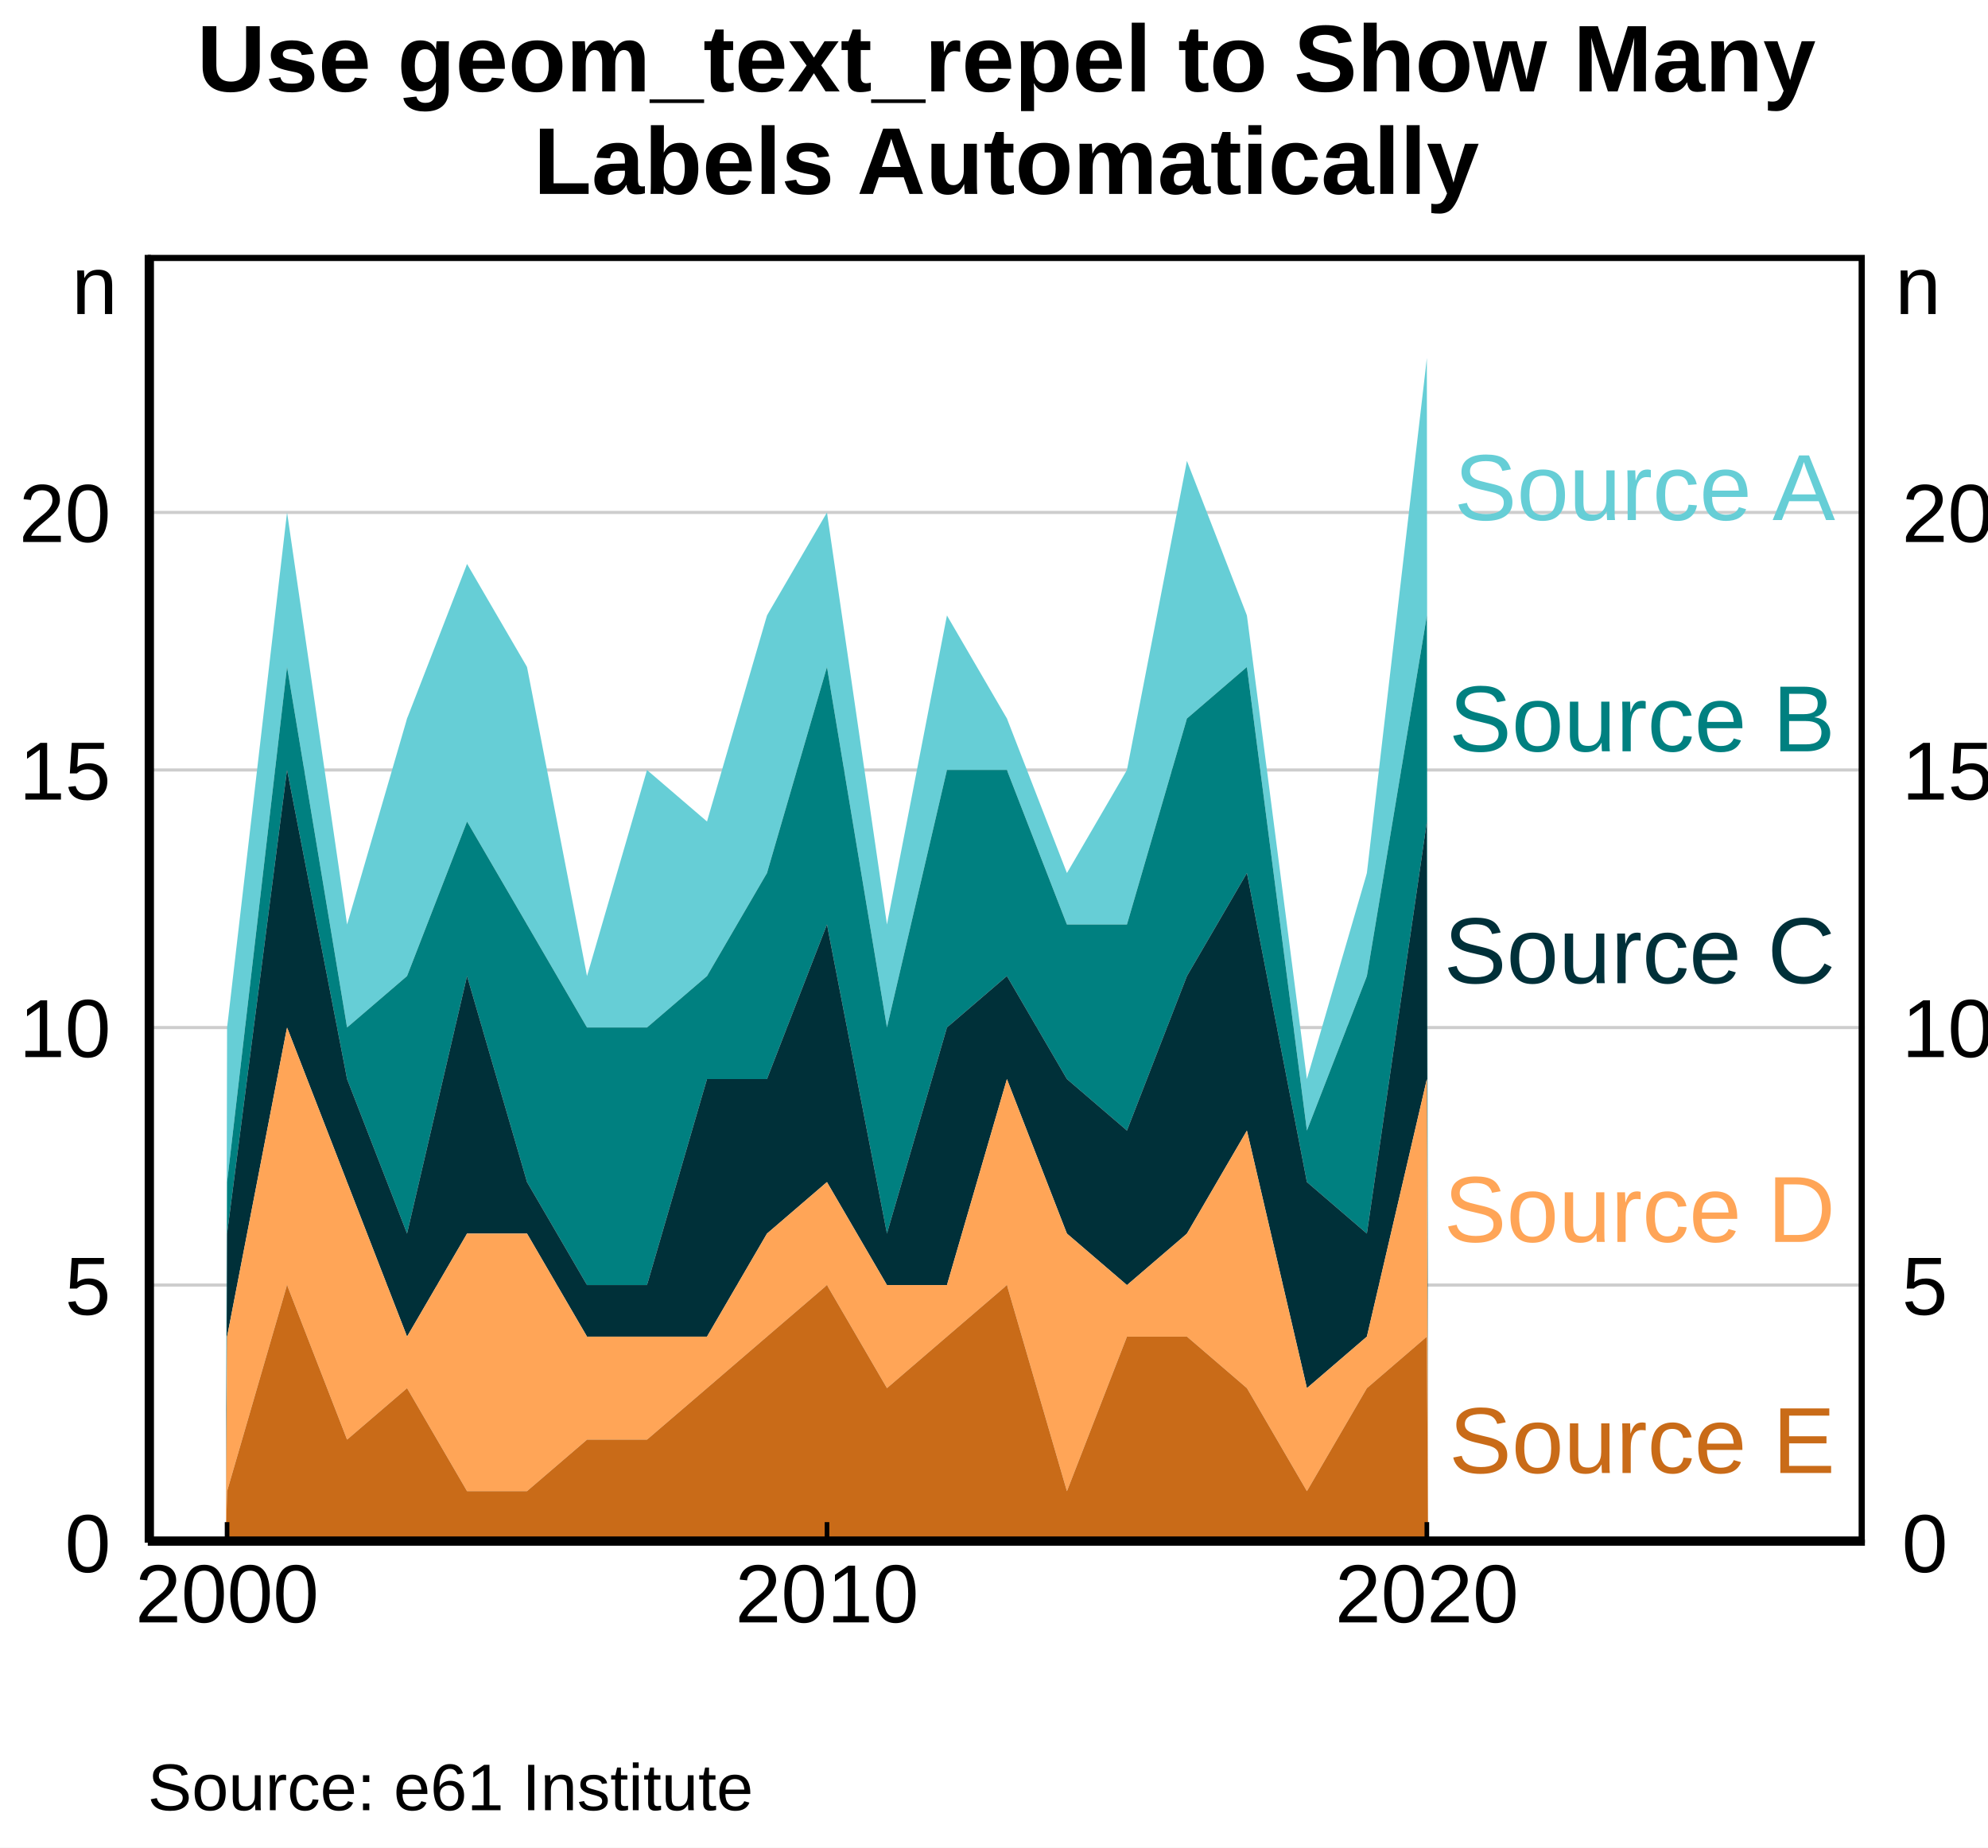
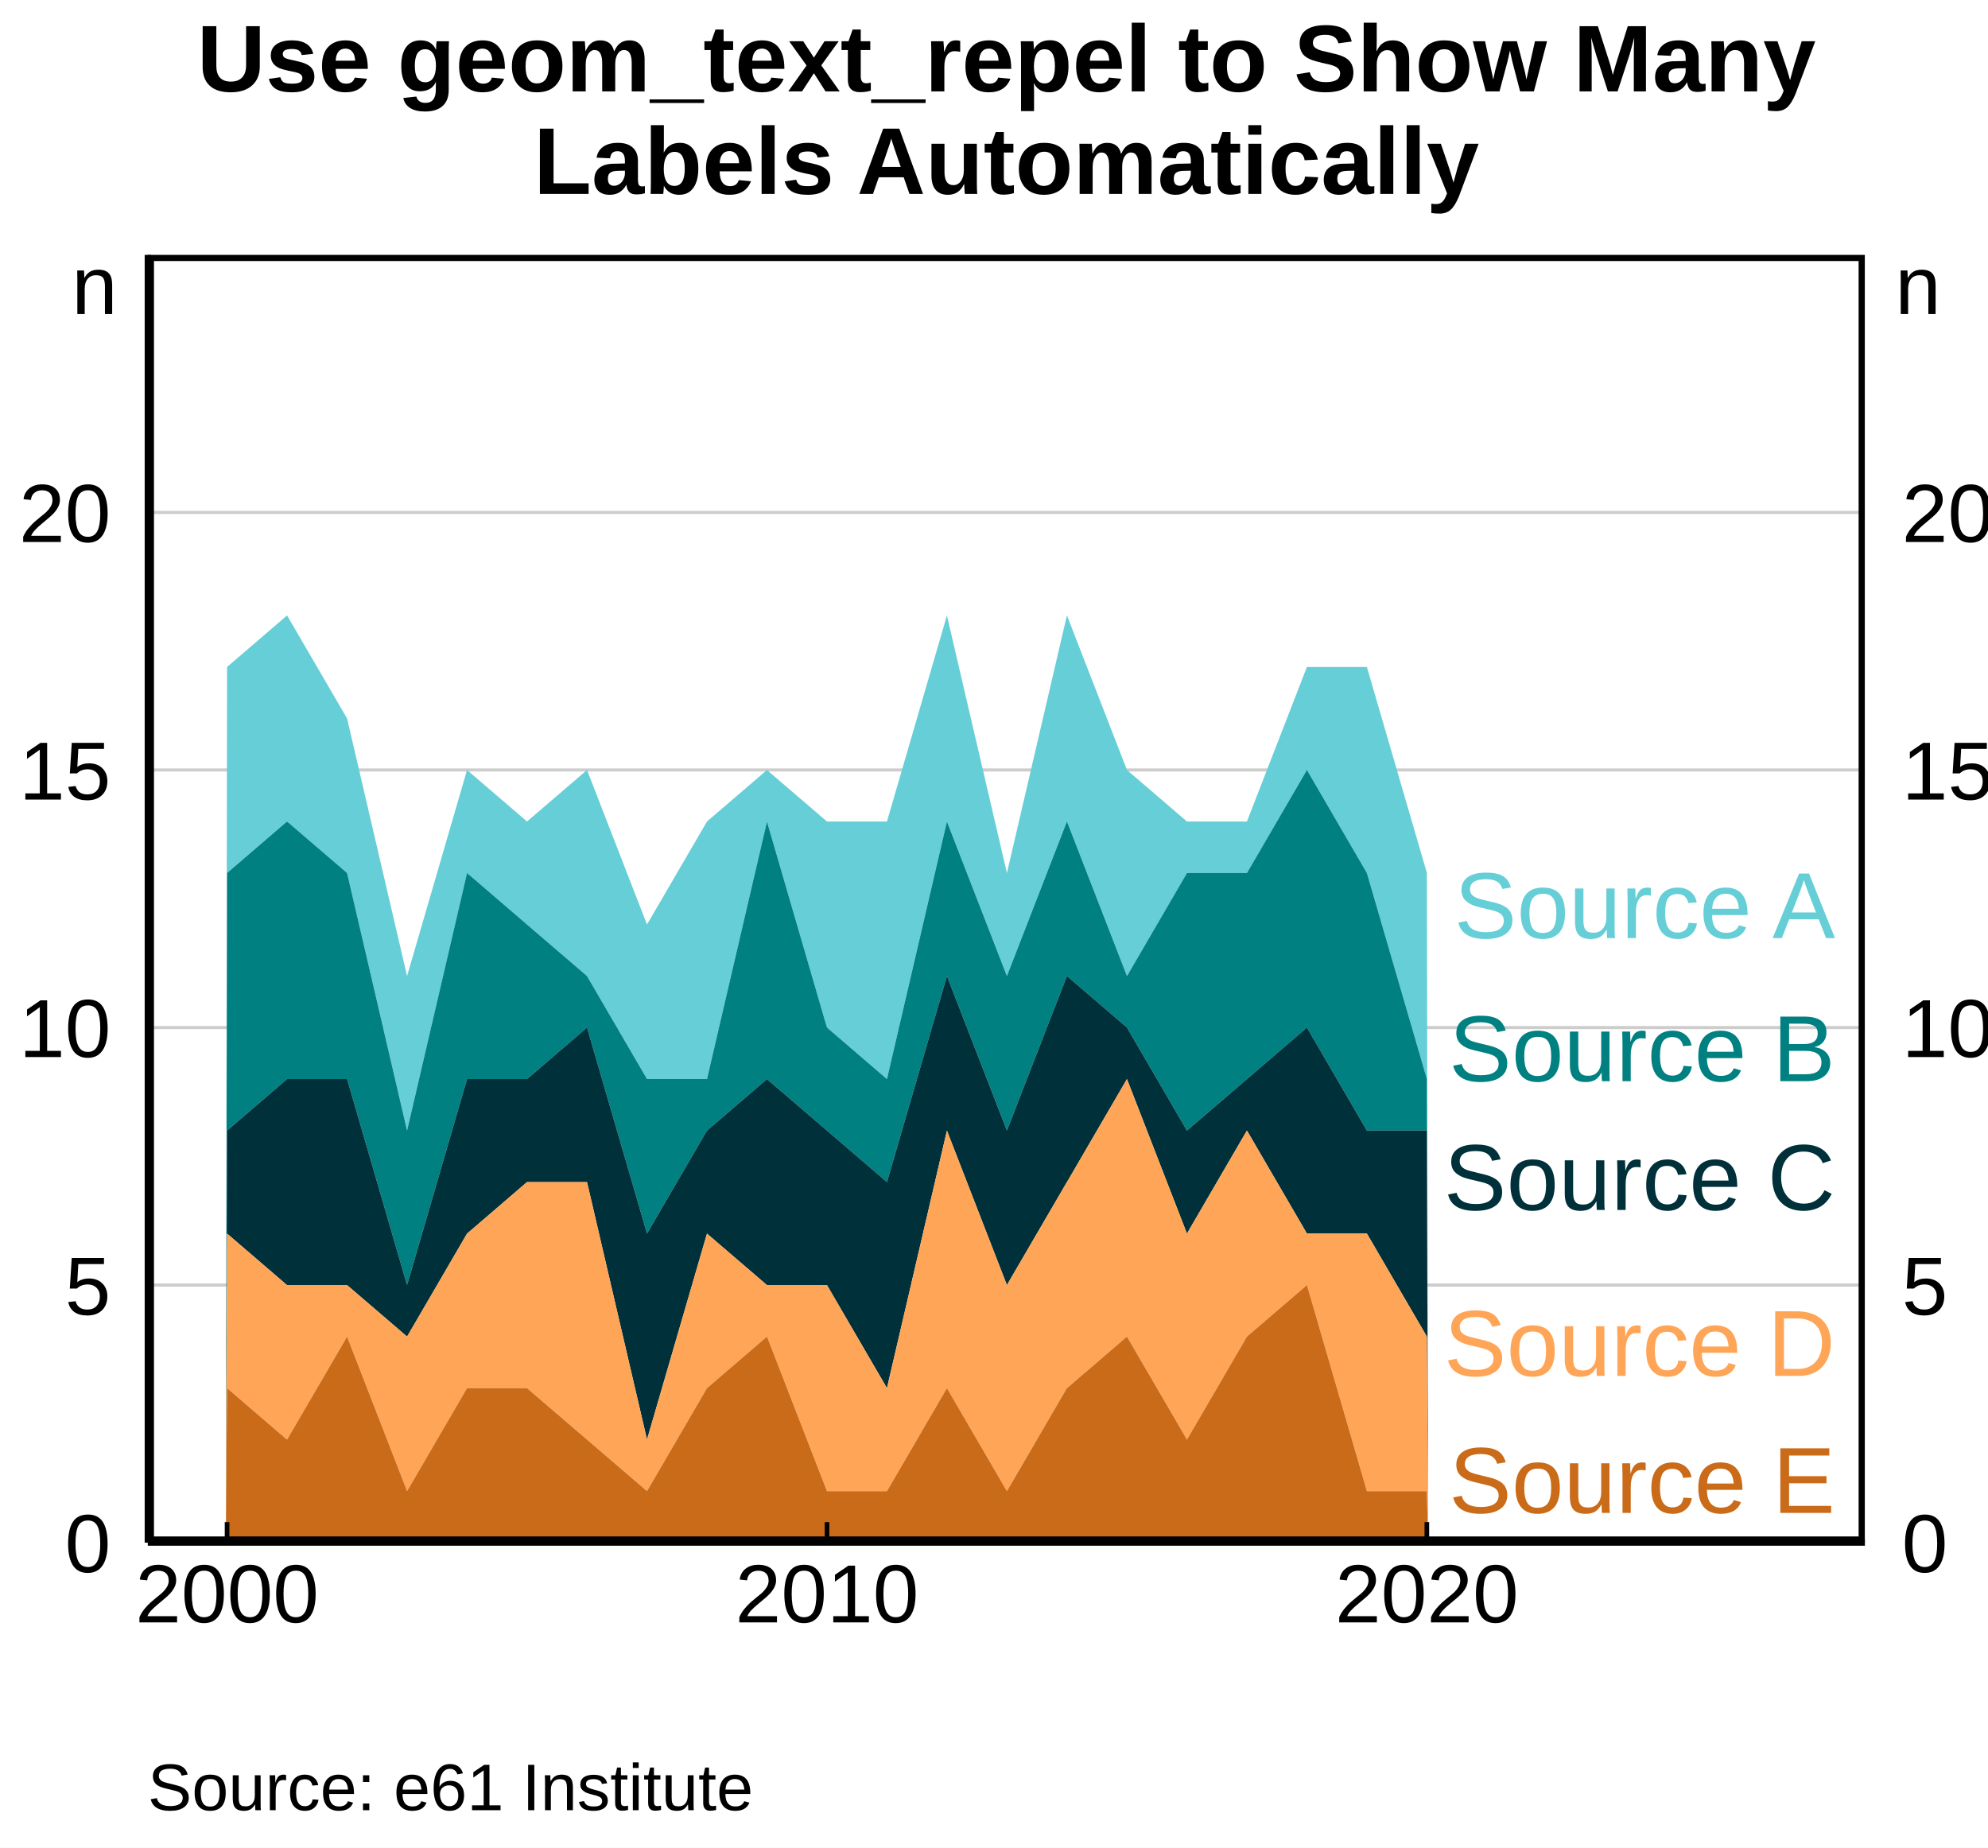
<svg xmlns="http://www.w3.org/2000/svg" class="svglite" width="240.94pt" height="223.94pt" viewBox="0 0 240.94 223.94">
  <defs>
    <style type="text/css">
    .svglite line, .svglite polyline, .svglite polygon, .svglite path, .svglite rect, .svglite circle {
      fill: none;
      stroke: #000000;
      stroke-linecap: round;
      stroke-linejoin: round;
      stroke-miterlimit: 10.00;
    }
    .svglite text {
      white-space: pre;
    }
  </style>
  </defs>
  <rect width="100%" height="100%" style="stroke: none; fill: #FFFFFF;" />
  <defs>
    <clipPath id="cpMC4wMHwyNDAuOTR8MC4wMHwyMjMuOTQ=">
      <rect x="0.00" y="0.00" width="240.94" height="223.94" />
    </clipPath>
  </defs>
  <g clip-path="url(#cpMC4wMHwyNDAuOTR8MC4wMHwyMjMuOTQ=)">
</g>
  <defs>
    <clipPath id="cpMC4wMHwyNDAuOTR8Mi4xM3wyMjEuODE=">
      <rect x="0.00" y="2.13" width="240.94" height="219.68" />
    </clipPath>
  </defs>
  <g clip-path="url(#cpMC4wMHwyNDAuOTR8Mi4xM3wyMjEuODE=)">
    <rect x="0.00" y="2.13" width="240.94" height="219.68" style="stroke-width: 0.75; stroke: none; fill: #FFFFFF;" />
  </g>
  <g clip-path="url(#cpMC4wMHwyNDAuOTR8MC4wMHwyMjMuOTQ=)">
</g>
  <defs>
    <clipPath id="cpMTcuOTF8MjI2LjAyfDMwLjg5fDE4Ni45Nw==">
      <rect x="17.91" y="30.89" width="208.10" height="156.08" />
    </clipPath>
  </defs>
  <g clip-path="url(#cpMTcuOTF8MjI2LjAyfDMwLjg5fDE4Ni45Nw==)">
    <rect x="17.91" y="30.89" width="208.10" height="156.08" style="stroke-width: 0.75; stroke: none; fill: #FFFFFF;" />
    <polyline points="17.91,186.97 226.02,186.97 " style="stroke-width: 0.38; stroke: #CDCDCD; stroke-linecap: butt;" />
    <polyline points="17.91,155.75 226.02,155.75 " style="stroke-width: 0.38; stroke: #CDCDCD; stroke-linecap: butt;" />
    <polyline points="17.91,124.54 226.02,124.54 " style="stroke-width: 0.38; stroke: #CDCDCD; stroke-linecap: butt;" />
    <polyline points="17.91,93.32 226.02,93.32 " style="stroke-width: 0.38; stroke: #CDCDCD; stroke-linecap: butt;" />
    <polyline points="17.91,62.11 226.02,62.11 " style="stroke-width: 0.38; stroke: #CDCDCD; stroke-linecap: butt;" />
-     <polygon points="27.52,124.54 27.67,123.29 34.64,63.36 34.79,62.11 34.94,63.11 41.92,111.05 42.06,112.05 42.21,111.55 49.19,87.58 49.33,87.08 49.48,86.71 56.46,68.73 56.60,68.35 56.75,68.60 63.73,80.59 63.87,80.84 64.02,81.59 71.00,117.55 71.14,118.30 71.29,117.80 78.27,93.82 78.41,93.32 78.56,93.45 85.54,99.44 85.69,99.57 85.83,99.07 92.81,75.09 92.96,74.59 93.10,74.34 100.08,62.36 100.23,62.11 100.37,63.11 107.35,111.05 107.50,112.05 107.64,111.30 114.62,75.34 114.77,74.59 114.91,74.84 121.89,86.83 122.04,87.08 122.18,87.45 129.16,105.43 129.31,105.81 129.46,105.56 136.44,93.57 136.58,93.32 136.73,92.57 143.71,56.61 143.85,55.86 144.00,56.24 150.98,74.22 151.12,74.59 151.27,75.72 158.25,129.66 158.39,130.78 158.54,130.28 165.52,106.31 165.66,105.81 165.81,104.56 172.79,44.63 172.93,43.38 173.08,186.97 172.93,74.59 172.79,75.47 165.81,117.42 165.66,118.30 165.52,118.67 158.54,136.65 158.39,137.03 158.25,135.90 151.27,81.96 151.12,80.84 150.98,80.96 144.00,86.96 143.85,87.08 143.71,87.58 136.73,111.55 136.58,112.05 136.44,112.05 129.46,112.05 129.31,112.05 129.16,111.68 122.18,93.70 122.04,93.32 121.89,93.32 114.91,93.32 114.77,93.32 114.62,93.95 107.64,123.91 107.50,124.54 107.35,123.66 100.37,81.71 100.23,80.84 100.08,81.34 93.10,105.31 92.96,105.81 92.81,106.06 85.83,118.05 85.69,118.30 85.54,118.42 78.56,124.41 78.41,124.54 78.27,124.54 71.29,124.54 71.14,124.54 71.00,124.29 64.02,112.30 63.87,112.05 63.73,111.80 56.75,99.82 56.60,99.57 56.46,99.94 49.48,117.92 49.33,118.30 49.19,118.42 42.21,124.41 42.06,124.54 41.92,123.66 34.94,81.71 34.79,80.84 34.64,82.09 27.67,142.02 27.52,143.27 27.37,186.97 " style="stroke-width: 0.00; stroke: none; stroke-linecap: butt; fill: #66CED6;" />
-     <polyline points="27.52,124.54 27.67,123.29 34.64,63.36 34.79,62.11 34.94,63.11 41.92,111.05 42.06,112.05 42.21,111.55 49.19,87.58 49.33,87.08 49.48,86.71 56.46,68.73 56.60,68.35 56.75,68.60 63.73,80.59 63.87,80.84 64.02,81.59 71.00,117.55 71.14,118.30 71.29,117.80 78.27,93.82 78.41,93.32 78.56,93.45 85.54,99.44 85.69,99.57 85.83,99.07 92.81,75.09 92.96,74.59 93.10,74.34 100.08,62.36 100.23,62.11 100.37,63.11 107.35,111.05 107.50,112.05 107.64,111.30 114.62,75.34 114.77,74.59 114.91,74.84 121.89,86.83 122.04,87.08 122.18,87.45 129.16,105.43 129.31,105.81 129.46,105.56 136.44,93.57 136.58,93.32 136.73,92.57 143.71,56.61 143.85,55.86 144.00,56.24 150.98,74.22 151.12,74.59 151.27,75.72 158.25,129.66 158.39,130.78 158.54,130.28 165.52,106.31 165.66,105.81 165.81,104.56 172.79,44.63 172.93,43.38 " style="stroke-width: 2.13; stroke: none; stroke-linecap: butt;" />
-     <polygon points="27.52,143.27 27.67,142.02 34.64,82.09 34.79,80.84 34.94,81.71 41.92,123.66 42.06,124.54 42.21,124.41 49.19,118.42 49.33,118.30 49.48,117.92 56.46,99.94 56.60,99.57 56.75,99.82 63.73,111.80 63.87,112.05 64.02,112.30 71.00,124.29 71.14,124.54 71.29,124.54 78.27,124.54 78.41,124.54 78.56,124.41 85.54,118.42 85.69,118.30 85.83,118.05 92.81,106.06 92.96,105.81 93.10,105.31 100.08,81.34 100.23,80.84 100.37,81.71 107.35,123.66 107.50,124.54 107.64,123.91 114.62,93.95 114.77,93.32 114.91,93.32 121.89,93.32 122.04,93.32 122.18,93.70 129.16,111.68 129.31,112.05 129.46,112.05 136.44,112.05 136.58,112.05 136.73,111.55 143.71,87.58 143.85,87.08 144.00,86.96 150.98,80.96 151.12,80.84 151.27,81.96 158.25,135.90 158.39,137.03 158.54,136.65 165.52,118.67 165.66,118.30 165.81,117.42 172.79,75.47 172.93,74.59 173.08,186.97 172.93,99.57 172.79,100.57 165.81,148.51 165.66,149.51 165.52,149.39 158.54,143.39 158.39,143.27 158.25,142.52 151.27,106.56 151.12,105.81 150.98,106.06 144.00,118.05 143.85,118.30 143.71,118.67 136.73,136.65 136.58,137.03 136.44,136.90 129.46,130.91 129.31,130.78 129.16,130.53 122.18,118.55 122.04,118.30 121.89,118.42 114.91,124.41 114.77,124.54 114.62,125.04 107.64,149.01 107.50,149.51 107.35,148.76 100.37,112.80 100.23,112.05 100.08,112.43 93.10,130.41 92.96,130.78 92.81,130.78 85.83,130.78 85.69,130.78 85.54,131.28 78.56,155.26 78.41,155.75 78.27,155.75 71.29,155.75 71.14,155.75 71.00,155.50 64.02,143.52 63.87,143.27 63.73,142.77 56.75,118.80 56.60,118.30 56.46,118.92 49.48,148.89 49.33,149.51 49.19,149.14 42.21,131.16 42.06,130.78 41.92,130.03 34.94,94.07 34.79,93.32 34.64,94.45 27.67,148.39 27.52,149.51 27.37,186.97 " style="stroke-width: 0.00; stroke: none; stroke-linecap: butt; fill: #008080;" />
-     <polyline points="27.52,143.27 27.67,142.02 34.64,82.09 34.79,80.84 34.94,81.71 41.92,123.66 42.06,124.54 42.21,124.41 49.19,118.42 49.33,118.30 49.48,117.92 56.46,99.94 56.60,99.57 56.75,99.82 63.73,111.80 63.87,112.05 64.02,112.30 71.00,124.29 71.14,124.54 71.29,124.54 78.27,124.54 78.41,124.54 78.56,124.41 85.54,118.42 85.69,118.30 85.83,118.05 92.81,106.06 92.96,105.81 93.10,105.31 100.08,81.34 100.23,80.84 100.37,81.71 107.35,123.66 107.50,124.54 107.64,123.91 114.62,93.95 114.77,93.32 114.91,93.32 121.89,93.32 122.04,93.32 122.18,93.70 129.16,111.68 129.31,112.05 129.46,112.05 136.44,112.05 136.58,112.05 136.73,111.55 143.71,87.58 143.85,87.08 144.00,86.96 150.98,80.96 151.12,80.84 151.27,81.96 158.25,135.90 158.39,137.03 158.54,136.65 165.52,118.67 165.66,118.30 165.81,117.42 172.79,75.47 172.93,74.59 " style="stroke-width: 2.13; stroke: none; stroke-linecap: butt;" />
-     <polygon points="27.52,149.51 27.67,148.39 34.64,94.45 34.79,93.32 34.94,94.07 41.92,130.03 42.06,130.78 42.21,131.16 49.19,149.14 49.33,149.51 49.48,148.89 56.46,118.92 56.60,118.30 56.75,118.80 63.73,142.77 63.87,143.27 64.02,143.52 71.00,155.50 71.14,155.75 71.29,155.75 78.27,155.75 78.41,155.75 78.56,155.26 85.54,131.28 85.69,130.78 85.83,130.78 92.81,130.78 92.96,130.78 93.10,130.41 100.08,112.43 100.23,112.05 100.37,112.80 107.35,148.76 107.50,149.51 107.64,149.01 114.62,125.04 114.77,124.54 114.91,124.41 121.89,118.42 122.04,118.30 122.18,118.55 129.16,130.53 129.31,130.78 129.46,130.91 136.44,136.90 136.58,137.03 136.73,136.65 143.71,118.67 143.85,118.30 144.00,118.05 150.98,106.06 151.12,105.81 151.27,106.56 158.25,142.52 158.39,143.27 158.54,143.39 165.52,149.39 165.66,149.51 165.81,148.51 172.79,100.57 172.93,99.57 173.08,186.97 172.93,130.78 172.79,131.41 165.81,161.37 165.66,162.00 165.52,162.12 158.54,168.12 158.39,168.24 158.25,167.62 151.27,137.65 151.12,137.03 150.98,137.27 144.00,149.26 143.85,149.51 143.71,149.64 136.73,155.63 136.58,155.75 136.44,155.63 129.46,149.64 129.31,149.51 129.16,149.14 122.18,131.16 122.04,130.78 121.89,131.28 114.91,155.26 114.77,155.75 114.62,155.75 107.64,155.75 107.50,155.75 107.35,155.50 100.37,143.52 100.23,143.27 100.08,143.39 93.10,149.39 92.96,149.51 92.81,149.76 85.83,161.75 85.69,162.00 85.54,162.00 78.56,162.00 78.41,162.00 78.27,162.00 71.29,162.00 71.14,162.00 71.00,161.75 64.02,149.76 63.87,149.51 63.73,149.51 56.75,149.51 56.60,149.51 56.46,149.76 49.48,161.75 49.33,162.00 49.19,161.62 42.21,143.64 42.06,143.27 41.92,142.89 34.94,124.91 34.79,124.54 34.64,125.29 27.67,161.25 27.52,162.00 27.37,186.97 " style="stroke-width: 0.00; stroke: none; stroke-linecap: butt; fill: #003039;" />
-     <polyline points="27.52,149.51 27.67,148.39 34.64,94.45 34.79,93.32 34.94,94.07 41.92,130.03 42.06,130.78 42.21,131.16 49.19,149.14 49.33,149.51 49.48,148.89 56.46,118.92 56.60,118.30 56.75,118.80 63.73,142.77 63.87,143.27 64.02,143.52 71.00,155.50 71.14,155.75 71.29,155.75 78.27,155.75 78.41,155.75 78.56,155.26 85.54,131.28 85.69,130.78 85.83,130.78 92.81,130.78 92.96,130.78 93.10,130.41 100.08,112.43 100.23,112.05 100.37,112.80 107.35,148.76 107.50,149.51 107.64,149.01 114.62,125.04 114.77,124.54 114.91,124.41 121.89,118.42 122.04,118.30 122.18,118.55 129.16,130.53 129.31,130.78 129.46,130.91 136.44,136.90 136.58,137.03 136.73,136.65 143.71,118.67 143.85,118.30 144.00,118.05 150.98,106.06 151.12,105.81 151.27,106.56 158.25,142.52 158.39,143.27 158.54,143.39 165.52,149.39 165.66,149.51 165.81,148.51 172.79,100.57 172.93,99.57 " style="stroke-width: 2.13; stroke: none; stroke-linecap: butt;" />
-     <polygon points="27.52,162.00 27.67,161.25 34.64,125.29 34.79,124.54 34.94,124.91 41.92,142.89 42.06,143.27 42.21,143.64 49.19,161.62 49.33,162.00 49.48,161.75 56.46,149.76 56.60,149.51 56.75,149.51 63.73,149.51 63.87,149.51 64.02,149.76 71.00,161.75 71.14,162.00 71.29,162.00 78.27,162.00 78.41,162.00 78.56,162.00 85.54,162.00 85.69,162.00 85.83,161.75 92.81,149.76 92.96,149.51 93.10,149.39 100.08,143.39 100.23,143.27 100.37,143.52 107.35,155.50 107.50,155.75 107.64,155.75 114.62,155.75 114.77,155.75 114.91,155.26 121.89,131.28 122.04,130.78 122.18,131.16 129.16,149.14 129.31,149.51 129.46,149.64 136.44,155.63 136.58,155.75 136.73,155.63 143.71,149.64 143.85,149.51 144.00,149.26 150.98,137.27 151.12,137.03 151.27,137.65 158.25,167.62 158.39,168.24 158.54,168.12 165.52,162.12 165.66,162.00 165.81,161.37 172.79,131.41 172.93,130.78 173.08,186.97 172.93,162.00 172.79,162.12 165.81,168.12 165.66,168.24 165.52,168.49 158.54,180.48 158.39,180.73 158.25,180.48 151.27,168.49 151.12,168.24 150.98,168.12 144.00,162.12 143.85,162.00 143.71,162.00 136.73,162.00 136.58,162.00 136.44,162.37 129.46,180.35 129.31,180.73 129.16,180.23 122.18,156.25 122.04,155.75 121.89,155.88 114.91,161.87 114.77,162.00 114.62,162.12 107.64,168.12 107.50,168.24 107.35,167.99 100.37,156.00 100.23,155.75 100.08,155.88 93.10,161.87 92.96,162.00 92.81,162.12 85.83,168.12 85.69,168.24 85.54,168.37 78.56,174.36 78.41,174.48 78.27,174.48 71.29,174.48 71.14,174.48 71.00,174.61 64.02,180.60 63.87,180.73 63.73,180.73 56.75,180.73 56.60,180.73 56.46,180.48 49.48,168.49 49.33,168.24 49.19,168.37 42.21,174.36 42.06,174.48 41.92,174.11 34.94,156.13 34.79,155.75 34.64,156.25 27.67,180.23 27.52,180.73 27.37,186.97 " style="stroke-width: 0.00; stroke: none; stroke-linecap: butt; fill: #FFA557;" />
-     <polyline points="27.52,162.00 27.67,161.25 34.64,125.29 34.79,124.54 34.94,124.91 41.92,142.89 42.06,143.27 42.21,143.64 49.19,161.62 49.33,162.00 49.48,161.75 56.46,149.76 56.60,149.51 56.75,149.51 63.73,149.51 63.87,149.51 64.02,149.76 71.00,161.75 71.14,162.00 71.29,162.00 78.27,162.00 78.41,162.00 78.56,162.00 85.54,162.00 85.69,162.00 85.83,161.75 92.81,149.76 92.96,149.51 93.10,149.39 100.08,143.39 100.23,143.27 100.37,143.52 107.35,155.50 107.50,155.75 107.64,155.75 114.62,155.75 114.77,155.75 114.91,155.26 121.89,131.28 122.04,130.78 122.18,131.16 129.16,149.14 129.31,149.51 129.46,149.64 136.44,155.63 136.58,155.75 136.73,155.63 143.71,149.64 143.85,149.51 144.00,149.26 150.98,137.27 151.12,137.03 151.27,137.65 158.25,167.62 158.39,168.24 158.54,168.12 165.52,162.12 165.66,162.00 165.81,161.37 172.79,131.41 172.93,130.78 " style="stroke-width: 2.13; stroke: none; stroke-linecap: butt;" />
-     <polygon points="27.52,180.73 27.67,180.23 34.64,156.25 34.79,155.75 34.94,156.13 41.92,174.11 42.06,174.48 42.21,174.36 49.19,168.37 49.33,168.24 49.48,168.49 56.46,180.48 56.60,180.73 56.75,180.73 63.73,180.73 63.87,180.73 64.02,180.60 71.00,174.61 71.14,174.48 71.29,174.48 78.27,174.48 78.41,174.48 78.56,174.36 85.54,168.37 85.69,168.24 85.83,168.12 92.81,162.12 92.96,162.00 93.10,161.87 100.08,155.88 100.23,155.75 100.37,156.00 107.35,167.99 107.50,168.24 107.64,168.12 114.62,162.12 114.77,162.00 114.91,161.87 121.89,155.88 122.04,155.75 122.18,156.25 129.16,180.23 129.31,180.73 129.46,180.35 136.44,162.37 136.58,162.00 136.73,162.00 143.71,162.00 143.85,162.00 144.00,162.12 150.98,168.12 151.12,168.24 151.27,168.49 158.25,180.48 158.39,180.73 158.54,180.48 165.52,168.49 165.66,168.24 165.81,168.12 172.79,162.12 172.93,162.00 173.08,186.97 172.93,186.97 172.79,186.97 165.81,186.97 165.66,186.97 165.52,186.97 158.54,186.97 158.39,186.97 158.25,186.97 151.27,186.97 151.12,186.97 150.98,186.97 144.00,186.97 143.85,186.97 143.71,186.97 136.73,186.97 136.58,186.97 136.44,186.97 129.46,186.97 129.31,186.97 129.16,186.97 122.18,186.97 122.04,186.97 121.89,186.97 114.91,186.97 114.77,186.97 114.62,186.97 107.64,186.97 107.50,186.97 107.35,186.97 100.37,186.97 100.23,186.97 100.08,186.97 93.10,186.97 92.96,186.97 92.81,186.97 85.83,186.97 85.69,186.97 85.54,186.97 78.56,186.97 78.41,186.97 78.27,186.97 71.29,186.97 71.14,186.97 71.00,186.97 64.02,186.97 63.87,186.97 63.73,186.97 56.75,186.97 56.60,186.97 56.46,186.97 49.48,186.97 49.33,186.97 49.19,186.97 42.21,186.97 42.06,186.97 41.92,186.97 34.94,186.97 34.79,186.97 34.64,186.97 27.67,186.97 27.52,186.97 27.37,186.97 " style="stroke-width: 0.00; stroke: none; stroke-linecap: butt; fill: #C96B18;" />
-     <polyline points="27.52,180.73 27.67,180.23 34.64,156.25 34.79,155.75 34.94,156.13 41.92,174.11 42.06,174.48 42.21,174.36 49.19,168.37 49.33,168.24 49.48,168.49 56.46,180.48 56.60,180.73 56.75,180.73 63.73,180.73 63.87,180.73 64.02,180.60 71.00,174.61 71.14,174.48 71.29,174.48 78.27,174.48 78.41,174.48 78.56,174.36 85.54,168.37 85.69,168.24 85.83,168.12 92.81,162.12 92.96,162.00 93.10,161.87 100.08,155.88 100.23,155.75 100.37,156.00 107.35,167.99 107.50,168.24 107.64,168.12 114.62,162.12 114.77,162.00 114.91,161.87 121.89,155.88 122.04,155.75 122.18,156.25 129.16,180.23 129.31,180.73 129.46,180.35 136.44,162.37 136.58,162.00 136.73,162.00 143.71,162.00 143.85,162.00 144.00,162.12 150.98,168.12 151.12,168.24 151.27,168.49 158.25,180.48 158.39,180.73 158.54,180.48 165.52,168.49 165.66,168.24 165.81,168.12 172.79,162.12 172.93,162.00 " style="stroke-width: 2.13; stroke: none; stroke-linecap: butt;" />
-     <text x="199.33" y="63.03" text-anchor="middle" style="font-size: 11.38px;fill: #66CED6; font-family: &quot;Arial&quot;;" textLength="46.17px" lengthAdjust="spacingAndGlyphs">Source A</text>
-     <text x="199.02" y="91.06" text-anchor="middle" style="font-size: 11.38px;fill: #008080; font-family: &quot;Arial&quot;;" textLength="46.80px" lengthAdjust="spacingAndGlyphs">Source B</text>
-     <text x="198.71" y="119.16" text-anchor="middle" style="font-size: 11.38px;fill: #003039; font-family: &quot;Arial&quot;;" textLength="47.43px" lengthAdjust="spacingAndGlyphs">Source C</text>
-     <text x="198.71" y="150.52" text-anchor="middle" style="font-size: 11.38px;fill: #FFA557; font-family: &quot;Arial&quot;;" textLength="47.43px" lengthAdjust="spacingAndGlyphs">Source D</text>
-     <text x="199.02" y="178.53" text-anchor="middle" style="font-size: 11.38px;fill: #C96B18; font-family: &quot;Arial&quot;;" textLength="46.80px" lengthAdjust="spacingAndGlyphs">Source E</text>
+     <polygon points="27.52,80.84 27.67,80.71 34.64,74.72 34.79,74.59 34.94,74.84 41.92,86.83 42.06,87.08 42.21,87.70 49.19,117.67 49.33,118.30 49.48,117.80 56.46,93.82 56.60,93.32 56.75,93.45 63.73,99.44 63.87,99.57 64.02,99.44 71.00,93.45 71.14,93.32 71.29,93.70 78.27,111.68 78.41,112.05 78.56,111.80 85.54,99.82 85.69,99.57 85.83,99.44 92.81,93.45 92.96,93.32 93.10,93.45 100.08,99.44 100.23,99.57 100.37,99.57 107.35,99.57 107.50,99.57 107.64,99.07 114.62,75.09 114.77,74.59 114.91,75.22 121.89,105.19 122.04,105.81 122.18,105.19 129.16,75.22 129.31,74.59 129.46,74.97 136.44,92.95 136.58,93.32 136.73,93.45 143.71,99.44 143.85,99.57 144.00,99.57 150.98,99.57 151.12,99.57 151.27,99.19 158.25,81.21 158.39,80.84 158.54,80.84 165.52,80.84 165.66,80.84 165.81,81.34 172.79,105.31 172.93,105.81 173.08,186.97 172.93,130.78 172.79,130.28 165.81,106.31 165.66,105.81 165.52,105.56 158.54,93.57 158.39,93.32 158.25,93.57 151.27,105.56 151.12,105.81 150.98,105.81 144.00,105.81 143.85,105.81 143.71,106.06 136.73,118.05 136.58,118.30 136.44,117.92 129.46,99.94 129.31,99.57 129.16,99.94 122.18,117.92 122.04,118.30 121.89,117.92 114.91,99.94 114.77,99.57 114.62,100.19 107.64,130.16 107.50,130.78 107.35,130.66 100.37,124.66 100.23,124.54 100.08,124.04 93.10,100.07 92.96,99.57 92.81,100.19 85.83,130.16 85.69,130.78 85.54,130.78 78.56,130.78 78.41,130.78 78.27,130.53 71.29,118.55 71.14,118.30 71.00,118.17 64.02,112.18 63.87,112.05 63.73,111.93 56.75,105.93 56.60,105.81 56.46,106.43 49.48,136.40 49.33,137.03 49.19,136.40 42.21,106.43 42.06,105.81 41.92,105.68 34.94,99.69 34.79,99.57 34.64,99.69 27.67,105.68 27.52,105.81 27.37,186.97 " style="stroke-width: 0.00; stroke: none; stroke-linecap: butt; fill: #66CED6;" />
+     <polyline points="27.52,80.84 27.67,80.71 34.64,74.72 34.79,74.59 34.94,74.84 41.92,86.83 42.06,87.08 42.21,87.70 49.19,117.67 49.33,118.30 49.48,117.80 56.46,93.82 56.60,93.32 56.75,93.45 63.73,99.44 63.87,99.57 64.02,99.44 71.00,93.45 71.14,93.32 71.29,93.70 78.27,111.68 78.41,112.05 78.56,111.80 85.54,99.82 85.69,99.57 85.83,99.44 92.81,93.45 92.96,93.32 93.10,93.45 100.08,99.44 100.23,99.57 100.37,99.57 107.35,99.57 107.50,99.57 107.64,99.07 114.62,75.09 114.77,74.59 114.91,75.22 121.89,105.19 122.04,105.81 122.18,105.19 129.16,75.22 129.31,74.59 129.46,74.97 136.44,92.95 136.58,93.32 136.73,93.45 143.71,99.44 143.85,99.57 144.00,99.57 150.98,99.57 151.12,99.57 151.27,99.19 158.25,81.21 158.39,80.84 158.54,80.84 165.52,80.84 165.66,80.84 165.81,81.34 172.79,105.31 172.93,105.81 " style="stroke-width: 2.13; stroke: none; stroke-linecap: butt;" />
+     <polygon points="27.52,105.81 27.67,105.68 34.64,99.69 34.79,99.57 34.94,99.69 41.92,105.68 42.06,105.81 42.21,106.43 49.19,136.40 49.33,137.03 49.48,136.40 56.46,106.43 56.60,105.81 56.75,105.93 63.73,111.93 63.87,112.05 64.02,112.18 71.00,118.17 71.14,118.30 71.29,118.55 78.27,130.53 78.41,130.78 78.56,130.78 85.54,130.78 85.69,130.78 85.83,130.16 92.81,100.19 92.96,99.57 93.10,100.07 100.08,124.04 100.23,124.54 100.37,124.66 107.35,130.66 107.50,130.78 107.64,130.16 114.62,100.19 114.77,99.57 114.91,99.94 121.89,117.92 122.04,118.30 122.18,117.92 129.16,99.94 129.31,99.57 129.46,99.94 136.44,117.92 136.58,118.30 136.73,118.05 143.71,106.06 143.85,105.81 144.00,105.81 150.98,105.81 151.12,105.81 151.27,105.56 158.25,93.57 158.39,93.32 158.54,93.57 165.52,105.56 165.66,105.81 165.81,106.31 172.79,130.28 172.93,130.78 173.08,186.97 172.93,137.03 172.79,137.03 165.81,137.03 165.66,137.03 165.52,136.78 158.54,124.79 158.39,124.54 158.25,124.66 151.27,130.66 151.12,130.78 150.98,130.91 144.00,136.90 143.85,137.03 143.71,136.78 136.73,124.79 136.58,124.54 136.44,124.41 129.46,118.42 129.31,118.30 129.16,118.67 122.18,136.65 122.04,137.03 121.89,136.65 114.91,118.67 114.77,118.30 114.62,118.80 107.64,142.77 107.50,143.27 107.35,143.14 100.37,137.15 100.23,137.03 100.08,136.90 93.10,130.91 92.96,130.78 92.81,130.91 85.83,136.90 85.69,137.03 85.54,137.27 78.56,149.26 78.41,149.51 78.27,149.01 71.29,125.04 71.14,124.54 71.00,124.66 64.02,130.66 63.87,130.78 63.73,130.78 56.75,130.78 56.60,130.78 56.46,131.28 49.48,155.26 49.33,155.75 49.19,155.26 42.21,131.28 42.06,130.78 41.92,130.78 34.94,130.78 34.79,130.78 34.64,130.91 27.67,136.90 27.52,137.03 27.37,186.97 " style="stroke-width: 0.00; stroke: none; stroke-linecap: butt; fill: #008080;" />
+     <polyline points="27.52,105.81 27.67,105.68 34.64,99.69 34.79,99.57 34.94,99.69 41.92,105.68 42.06,105.81 42.21,106.43 49.19,136.40 49.33,137.03 49.48,136.40 56.46,106.43 56.60,105.81 56.75,105.93 63.73,111.93 63.87,112.05 64.02,112.18 71.00,118.17 71.14,118.30 71.29,118.55 78.27,130.53 78.41,130.78 78.56,130.78 85.54,130.78 85.69,130.78 85.83,130.16 92.81,100.19 92.96,99.57 93.10,100.07 100.08,124.04 100.23,124.54 100.37,124.66 107.35,130.66 107.50,130.78 107.64,130.16 114.62,100.19 114.77,99.57 114.91,99.94 121.89,117.92 122.04,118.30 122.18,117.92 129.16,99.94 129.31,99.57 129.46,99.94 136.44,117.92 136.58,118.30 136.73,118.05 143.71,106.06 143.85,105.81 144.00,105.81 150.98,105.81 151.12,105.81 151.27,105.56 158.25,93.57 158.39,93.32 158.54,93.57 165.52,105.56 165.66,105.81 165.81,106.31 172.79,130.28 172.93,130.78 " style="stroke-width: 2.13; stroke: none; stroke-linecap: butt;" />
+     <polygon points="27.52,137.03 27.67,136.90 34.64,130.91 34.79,130.78 34.94,130.78 41.92,130.78 42.06,130.78 42.21,131.28 49.19,155.26 49.33,155.75 49.48,155.26 56.46,131.28 56.60,130.78 56.75,130.78 63.73,130.78 63.87,130.78 64.02,130.66 71.00,124.66 71.14,124.54 71.29,125.04 78.27,149.01 78.41,149.51 78.56,149.26 85.54,137.27 85.69,137.03 85.83,136.90 92.81,130.91 92.96,130.78 93.10,130.91 100.08,136.90 100.23,137.03 100.37,137.15 107.35,143.14 107.50,143.27 107.64,142.77 114.62,118.80 114.77,118.30 114.91,118.67 121.89,136.65 122.04,137.03 122.18,136.65 129.16,118.67 129.31,118.30 129.46,118.42 136.44,124.41 136.58,124.54 136.73,124.79 143.71,136.78 143.85,137.03 144.00,136.90 150.98,130.91 151.12,130.78 151.27,130.66 158.25,124.66 158.39,124.54 158.54,124.79 165.52,136.78 165.66,137.03 165.81,137.03 172.79,137.03 172.93,137.03 173.08,186.97 172.93,162.00 172.79,161.75 165.81,149.76 165.66,149.51 165.52,149.51 158.54,149.51 158.39,149.51 158.25,149.26 151.27,137.27 151.12,137.03 150.98,137.27 144.00,149.26 143.85,149.51 143.71,149.14 136.73,131.16 136.58,130.78 136.44,131.03 129.46,143.02 129.31,143.27 129.16,143.52 122.18,155.50 122.04,155.75 121.89,155.38 114.91,137.40 114.77,137.03 114.62,137.65 107.64,167.62 107.50,168.24 107.35,167.99 100.37,156.00 100.23,155.75 100.08,155.75 93.10,155.75 92.96,155.75 92.81,155.63 85.83,149.64 85.69,149.51 85.54,150.01 78.56,173.98 78.41,174.48 78.27,173.86 71.29,143.89 71.14,143.27 71.00,143.27 64.02,143.27 63.87,143.27 63.73,143.39 56.75,149.39 56.60,149.51 56.46,149.76 49.48,161.75 49.33,162.00 49.19,161.87 42.21,155.88 42.06,155.75 41.92,155.75 34.94,155.75 34.79,155.75 34.64,155.63 27.67,149.64 27.52,149.51 27.37,186.97 " style="stroke-width: 0.00; stroke: none; stroke-linecap: butt; fill: #003039;" />
+     <polyline points="27.52,137.03 27.67,136.90 34.64,130.91 34.79,130.78 34.94,130.78 41.92,130.78 42.06,130.78 42.21,131.28 49.19,155.26 49.33,155.75 49.48,155.26 56.46,131.28 56.60,130.78 56.75,130.78 63.73,130.78 63.87,130.78 64.02,130.66 71.00,124.66 71.14,124.54 71.29,125.04 78.27,149.01 78.41,149.51 78.56,149.26 85.54,137.27 85.69,137.03 85.83,136.90 92.81,130.91 92.96,130.78 93.10,130.91 100.08,136.90 100.23,137.03 100.37,137.15 107.35,143.14 107.50,143.27 107.64,142.77 114.62,118.80 114.77,118.30 114.91,118.67 121.89,136.65 122.04,137.03 122.18,136.65 129.16,118.67 129.31,118.30 129.46,118.42 136.44,124.41 136.58,124.54 136.73,124.79 143.71,136.78 143.85,137.03 144.00,136.90 150.98,130.91 151.12,130.78 151.27,130.66 158.25,124.66 158.39,124.54 158.54,124.79 165.52,136.78 165.66,137.03 165.81,137.03 172.79,137.03 172.93,137.03 " style="stroke-width: 2.13; stroke: none; stroke-linecap: butt;" />
+     <polygon points="27.52,149.51 27.67,149.64 34.64,155.63 34.79,155.75 34.94,155.75 41.92,155.75 42.06,155.75 42.21,155.88 49.19,161.87 49.33,162.00 49.48,161.75 56.46,149.76 56.60,149.51 56.75,149.39 63.73,143.39 63.87,143.27 64.02,143.27 71.00,143.27 71.14,143.27 71.29,143.89 78.27,173.86 78.41,174.48 78.56,173.98 85.54,150.01 85.69,149.51 85.83,149.64 92.81,155.63 92.96,155.75 93.10,155.75 100.08,155.75 100.23,155.75 100.37,156.00 107.35,167.99 107.50,168.24 107.64,167.62 114.62,137.65 114.77,137.03 114.91,137.40 121.89,155.38 122.04,155.75 122.18,155.50 129.16,143.52 129.31,143.27 129.46,143.02 136.44,131.03 136.58,130.78 136.73,131.16 143.71,149.14 143.85,149.51 144.00,149.26 150.98,137.27 151.12,137.03 151.27,137.27 158.25,149.26 158.39,149.51 158.54,149.51 165.52,149.51 165.66,149.51 165.81,149.76 172.79,161.75 172.93,162.00 173.08,186.97 172.93,180.73 172.79,180.73 165.81,180.73 165.66,180.73 165.52,180.23 158.54,156.25 158.39,155.75 158.25,155.88 151.27,161.87 151.12,162.00 150.98,162.25 144.00,174.23 143.85,174.48 143.71,174.23 136.73,162.25 136.58,162.00 136.44,162.12 129.46,168.12 129.31,168.24 129.16,168.49 122.18,180.48 122.04,180.73 121.89,180.48 114.91,168.49 114.77,168.24 114.62,168.49 107.64,180.48 107.50,180.73 107.35,180.73 100.37,180.73 100.23,180.73 100.08,180.35 93.10,162.37 92.96,162.00 92.81,162.12 85.83,168.12 85.69,168.24 85.54,168.49 78.56,180.48 78.41,180.73 78.27,180.60 71.29,174.61 71.14,174.48 71.00,174.36 64.02,168.37 63.87,168.24 63.73,168.24 56.75,168.24 56.60,168.24 56.46,168.49 49.48,180.48 49.33,180.73 49.19,180.35 42.21,162.37 42.06,162.00 41.92,162.25 34.94,174.23 34.79,174.48 34.64,174.36 27.67,168.37 27.52,168.24 27.37,186.97 " style="stroke-width: 0.00; stroke: none; stroke-linecap: butt; fill: #FFA557;" />
+     <polyline points="27.52,149.51 27.67,149.64 34.64,155.63 34.79,155.75 34.94,155.75 41.92,155.75 42.06,155.75 42.21,155.88 49.19,161.87 49.33,162.00 49.48,161.75 56.46,149.76 56.60,149.51 56.75,149.39 63.73,143.39 63.87,143.27 64.02,143.27 71.00,143.27 71.14,143.27 71.29,143.89 78.27,173.86 78.41,174.48 78.56,173.98 85.54,150.01 85.69,149.51 85.83,149.64 92.81,155.63 92.96,155.75 93.10,155.75 100.08,155.75 100.23,155.75 100.37,156.00 107.35,167.99 107.50,168.24 107.64,167.62 114.62,137.65 114.77,137.03 114.91,137.40 121.89,155.38 122.04,155.75 122.18,155.50 129.16,143.52 129.31,143.27 129.46,143.02 136.44,131.03 136.58,130.78 136.73,131.16 143.71,149.14 143.85,149.51 144.00,149.26 150.98,137.27 151.12,137.03 151.27,137.27 158.25,149.26 158.39,149.51 158.54,149.51 165.52,149.51 165.66,149.51 165.81,149.76 172.79,161.75 172.93,162.00 " style="stroke-width: 2.13; stroke: none; stroke-linecap: butt;" />
+     <polygon points="27.52,168.24 27.67,168.37 34.64,174.36 34.79,174.48 34.94,174.23 41.92,162.25 42.06,162.00 42.21,162.37 49.19,180.35 49.33,180.73 49.48,180.48 56.46,168.49 56.60,168.24 56.75,168.24 63.73,168.24 63.87,168.24 64.02,168.37 71.00,174.36 71.14,174.48 71.29,174.61 78.27,180.60 78.41,180.73 78.56,180.48 85.54,168.49 85.69,168.24 85.83,168.12 92.81,162.12 92.96,162.00 93.10,162.37 100.08,180.35 100.23,180.73 100.37,180.73 107.35,180.73 107.50,180.73 107.64,180.48 114.62,168.49 114.77,168.24 114.91,168.49 121.89,180.48 122.04,180.73 122.18,180.48 129.16,168.49 129.31,168.24 129.46,168.12 136.44,162.12 136.58,162.00 136.73,162.25 143.71,174.23 143.85,174.48 144.00,174.23 150.98,162.25 151.12,162.00 151.27,161.87 158.25,155.88 158.39,155.75 158.54,156.25 165.52,180.23 165.66,180.73 165.81,180.73 172.79,180.73 172.93,180.73 173.08,186.97 172.93,186.97 172.79,186.97 165.81,186.97 165.66,186.97 165.52,186.97 158.54,186.97 158.39,186.97 158.25,186.97 151.27,186.97 151.12,186.97 150.98,186.97 144.00,186.97 143.85,186.97 143.71,186.97 136.73,186.97 136.58,186.97 136.44,186.97 129.46,186.97 129.31,186.97 129.16,186.97 122.18,186.97 122.04,186.97 121.89,186.97 114.91,186.97 114.77,186.97 114.62,186.97 107.64,186.97 107.50,186.97 107.35,186.97 100.37,186.97 100.23,186.97 100.08,186.97 93.10,186.97 92.96,186.97 92.81,186.97 85.83,186.97 85.69,186.97 85.54,186.97 78.56,186.97 78.41,186.97 78.27,186.97 71.29,186.97 71.14,186.97 71.00,186.97 64.02,186.97 63.87,186.97 63.73,186.97 56.75,186.97 56.60,186.97 56.46,186.97 49.48,186.97 49.33,186.97 49.19,186.97 42.21,186.97 42.06,186.97 41.92,186.97 34.94,186.97 34.79,186.97 34.64,186.97 27.67,186.97 27.52,186.97 27.37,186.97 " style="stroke-width: 0.00; stroke: none; stroke-linecap: butt; fill: #C96B18;" />
+     <polyline points="27.52,168.24 27.67,168.37 34.64,174.36 34.79,174.48 34.94,174.23 41.92,162.25 42.06,162.00 42.21,162.37 49.19,180.35 49.33,180.73 49.48,180.48 56.46,168.49 56.60,168.24 56.75,168.24 63.73,168.24 63.87,168.24 64.02,168.37 71.00,174.36 71.14,174.48 71.29,174.61 78.27,180.60 78.41,180.73 78.56,180.48 85.54,168.49 85.69,168.24 85.83,168.12 92.81,162.12 92.96,162.00 93.10,162.37 100.08,180.35 100.23,180.73 100.37,180.73 107.35,180.73 107.50,180.73 107.64,180.48 114.62,168.49 114.77,168.24 114.91,168.49 121.89,180.48 122.04,180.73 122.18,180.48 129.16,168.49 129.31,168.24 129.46,168.12 136.44,162.12 136.58,162.00 136.73,162.25 143.71,174.23 143.85,174.48 144.00,174.23 150.98,162.25 151.12,162.00 151.27,161.87 158.25,155.88 158.39,155.75 158.54,156.25 165.52,180.23 165.66,180.73 165.81,180.73 172.79,180.73 172.93,180.73 " style="stroke-width: 2.13; stroke: none; stroke-linecap: butt;" />
+     <text x="199.33" y="113.70" text-anchor="middle" style="font-size: 11.38px;fill: #66CED6; font-family: &quot;Arial&quot;;" textLength="46.17px" lengthAdjust="spacingAndGlyphs">Source A</text>
+     <text x="199.02" y="131.04" text-anchor="middle" style="font-size: 11.38px;fill: #008080; font-family: &quot;Arial&quot;;" textLength="46.80px" lengthAdjust="spacingAndGlyphs">Source B</text>
+     <text x="198.71" y="146.65" text-anchor="middle" style="font-size: 11.38px;fill: #003039; font-family: &quot;Arial&quot;;" textLength="47.43px" lengthAdjust="spacingAndGlyphs">Source C</text>
+     <text x="198.71" y="166.76" text-anchor="middle" style="font-size: 11.38px;fill: #FFA557; font-family: &quot;Arial&quot;;" textLength="47.43px" lengthAdjust="spacingAndGlyphs">Source D</text>
+     <text x="199.02" y="183.37" text-anchor="middle" style="font-size: 11.38px;fill: #C96B18; font-family: &quot;Arial&quot;;" textLength="46.80px" lengthAdjust="spacingAndGlyphs">Source E</text>
    <rect x="17.91" y="30.89" width="208.10" height="156.08" style="stroke-width: 1.50;" />
  </g>
  <g clip-path="url(#cpMC4wMHwyNDAuOTR8MC4wMHwyMjMuOTQ=)">
    <polyline points="17.91,186.97 17.91,30.89 " style="stroke-width: 0.75; stroke-linecap: butt;" />
    <text x="13.43" y="190.55" text-anchor="end" style="font-size: 10.00px; font-family: &quot;Arial&quot;;" textLength="5.57px" lengthAdjust="spacingAndGlyphs">0</text>
    <text x="13.43" y="159.34" text-anchor="end" style="font-size: 10.00px; font-family: &quot;Arial&quot;;" textLength="5.57px" lengthAdjust="spacingAndGlyphs">5</text>
    <text x="13.43" y="128.12" text-anchor="end" style="font-size: 10.00px; font-family: &quot;Arial&quot;;" textLength="11.13px" lengthAdjust="spacingAndGlyphs">10</text>
    <text x="13.43" y="96.91" text-anchor="end" style="font-size: 10.00px; font-family: &quot;Arial&quot;;" textLength="11.13px" lengthAdjust="spacingAndGlyphs">15</text>
    <text x="13.43" y="65.69" text-anchor="end" style="font-size: 10.00px; font-family: &quot;Arial&quot;;" textLength="11.13px" lengthAdjust="spacingAndGlyphs">20</text>
    <text x="230.50" y="190.55" style="font-size: 10.00px; font-family: &quot;Arial&quot;;" textLength="5.57px" lengthAdjust="spacingAndGlyphs">0</text>
    <text x="230.50" y="159.34" style="font-size: 10.00px; font-family: &quot;Arial&quot;;" textLength="5.57px" lengthAdjust="spacingAndGlyphs">5</text>
    <text x="230.50" y="128.12" style="font-size: 10.00px; font-family: &quot;Arial&quot;;" textLength="11.13px" lengthAdjust="spacingAndGlyphs">10</text>
    <text x="230.50" y="96.91" style="font-size: 10.00px; font-family: &quot;Arial&quot;;" textLength="11.13px" lengthAdjust="spacingAndGlyphs">15</text>
    <text x="230.50" y="65.69" style="font-size: 10.00px; font-family: &quot;Arial&quot;;" textLength="11.13px" lengthAdjust="spacingAndGlyphs">20</text>
    <polyline points="17.91,186.97 226.02,186.97 " style="stroke-width: 0.75; stroke-linecap: butt;" />
    <polyline points="27.52,184.48 27.52,186.97 " style="stroke-width: 0.56; stroke-linecap: butt;" />
    <polyline points="100.23,184.48 100.23,186.97 " style="stroke-width: 0.56; stroke-linecap: butt;" />
    <polyline points="172.93,184.48 172.93,186.97 " style="stroke-width: 0.56; stroke-linecap: butt;" />
    <text x="27.52" y="196.63" text-anchor="middle" style="font-size: 10.00px; font-family: &quot;Arial&quot;;" textLength="22.26px" lengthAdjust="spacingAndGlyphs">2000</text>
    <text x="100.23" y="196.63" text-anchor="middle" style="font-size: 10.00px; font-family: &quot;Arial&quot;;" textLength="22.26px" lengthAdjust="spacingAndGlyphs">2010</text>
    <text x="172.93" y="196.63" text-anchor="middle" style="font-size: 10.00px; font-family: &quot;Arial&quot;;" textLength="22.26px" lengthAdjust="spacingAndGlyphs">2020</text>
    <text x="11.47" y="38.06" text-anchor="middle" style="font-size: 10.00px; font-family: &quot;Arial&quot;;" textLength="5.57px" lengthAdjust="spacingAndGlyphs">n</text>
    <text x="232.46" y="38.06" text-anchor="middle" style="font-size: 10.00px; font-family: &quot;Arial&quot;;" textLength="5.57px" lengthAdjust="spacingAndGlyphs">n</text>
    <text x="121.97" y="11.08" text-anchor="middle" style="font-size: 11.50px; font-weight: bold; font-family: &quot;Arial&quot;;" textLength="196.18px" lengthAdjust="spacingAndGlyphs">Use geom_text_repel to Show Many</text>
    <text x="121.97" y="23.50" text-anchor="middle" style="font-size: 11.50px; font-weight: bold; font-family: &quot;Arial&quot;;" textLength="114.61px" lengthAdjust="spacingAndGlyphs">Labels Automatically</text>
    <text x="17.91" y="219.40" style="font-size: 8.00px; font-family: &quot;Arial&quot;;" textLength="73.40px" lengthAdjust="spacingAndGlyphs">Source: e61 Institute</text>
  </g>
</svg>
